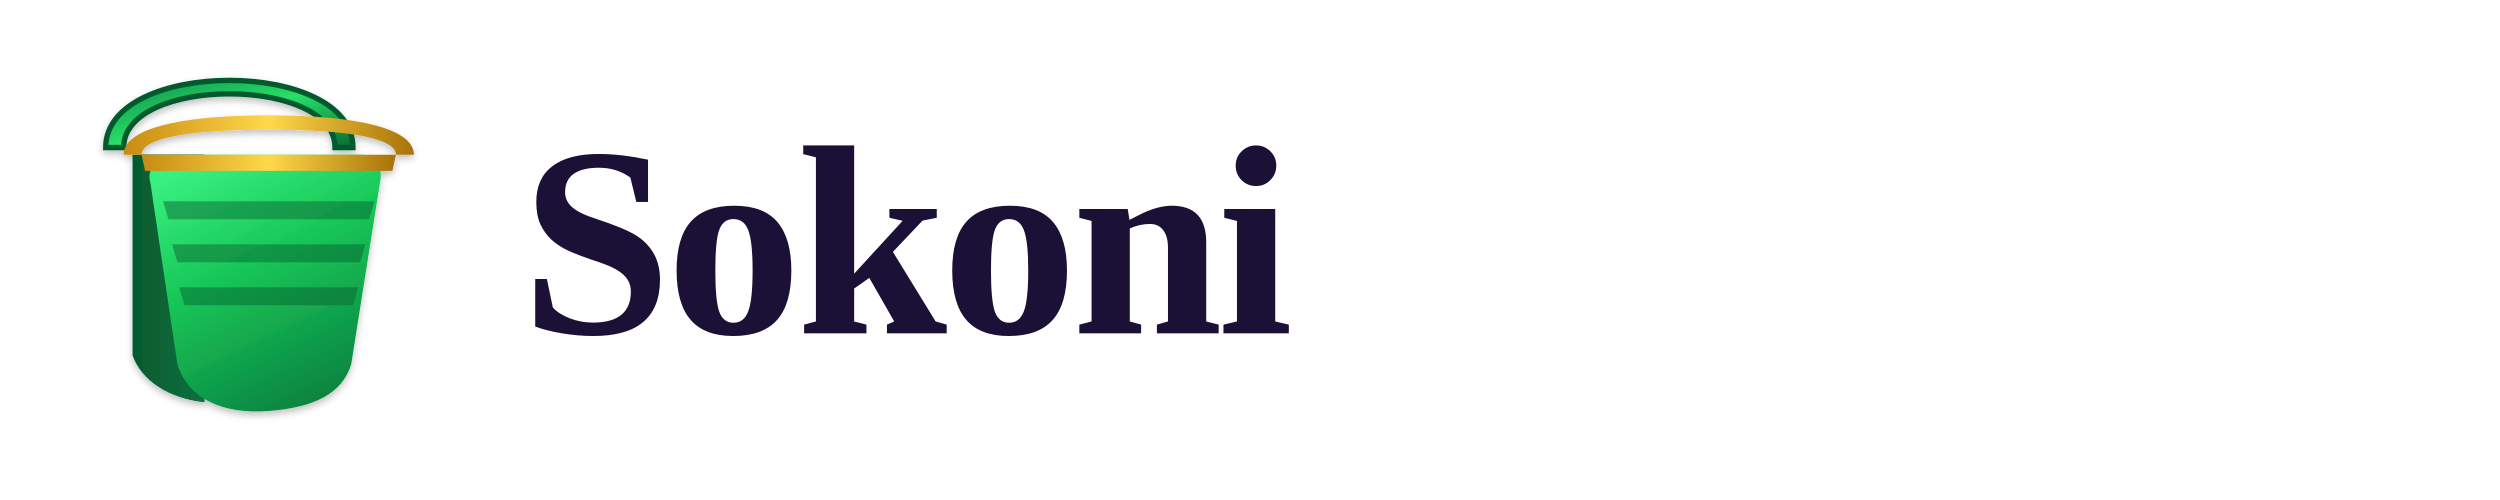
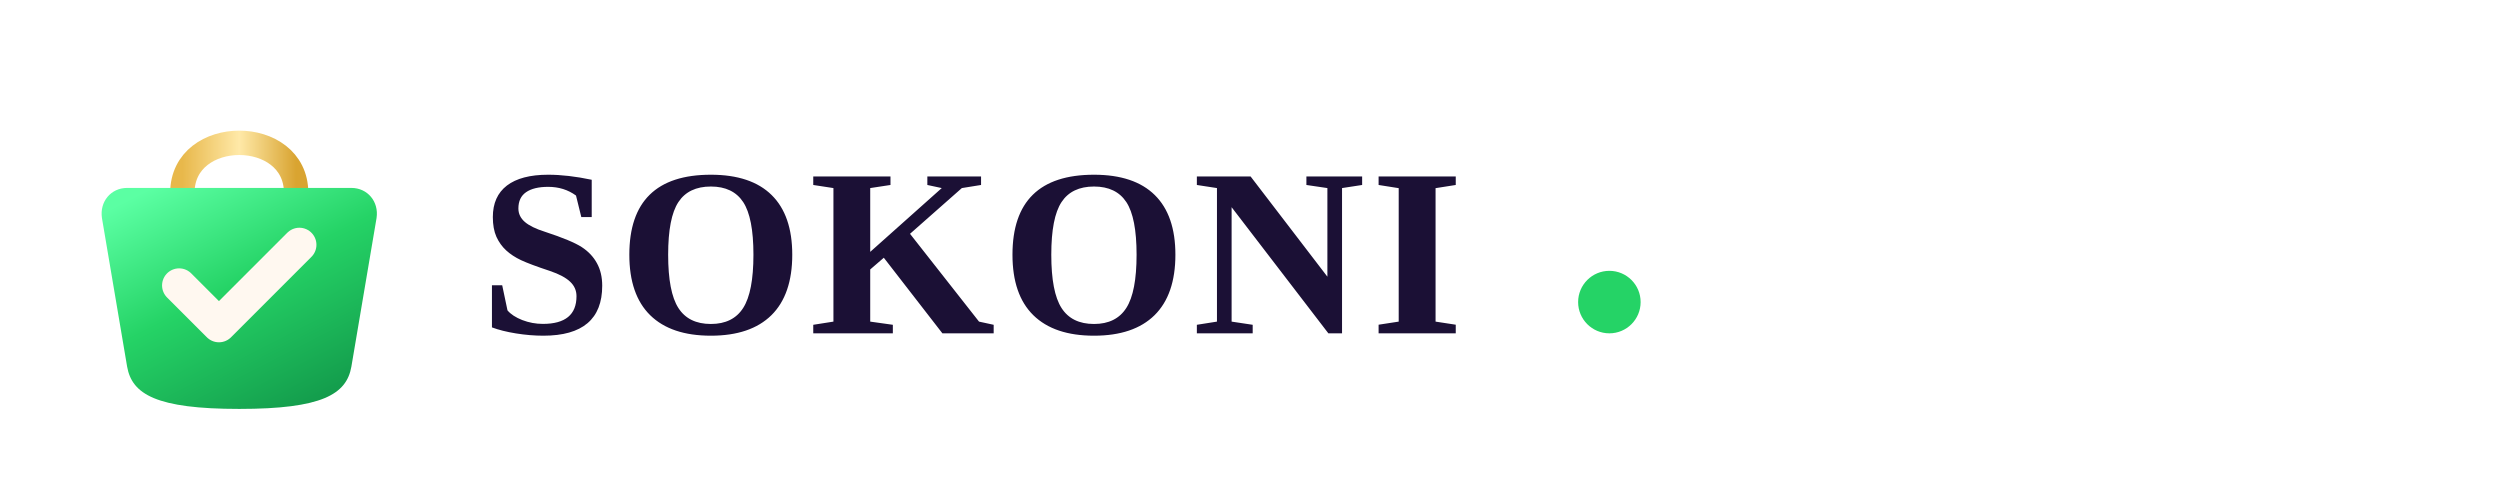
<svg xmlns="http://www.w3.org/2000/svg" viewBox="0 0 480 96" role="img" aria-label="Sokoni">
  <defs>
-     <linearGradient id="front" x1="28%" y1="0%" x2="72%" y2="100%">
-       <stop offset="0%" stop-color="#38F080" />
-       <stop offset="40%" stop-color="#18C858" />
-       <stop offset="100%" stop-color="#0A8040" />
+     <linearGradient id="bag" x1="18%" y1="0%" x2="82%" y2="100%">
+       <stop offset="0%" stop-color="#5BFFA3" />
+       <stop offset="45%" stop-color="#25D366" />
+       <stop offset="100%" stop-color="#12984A" />
    </linearGradient>
-     <linearGradient id="side" x1="0%" y1="50%" x2="100%" y2="50%">
-       <stop offset="0%" stop-color="#065A2E" />
-       <stop offset="100%" stop-color="#0A7040" />
+     <linearGradient id="grip" x1="0%" y1="0%" x2="100%" y2="0%">
+       <stop offset="0%" stop-color="#E8B84B" />
+       <stop offset="50%" stop-color="#FFE9A8" />
+       <stop offset="100%" stop-color="#D9A431" />
    </linearGradient>
-     <linearGradient id="gold" x1="0%" y1="50%" x2="100%" y2="50%">
-       <stop offset="0%" stop-color="#C88B12" />
-       <stop offset="50%" stop-color="#FFD84A" />
-       <stop offset="100%" stop-color="#A87208" />
-     </linearGradient>
-     <linearGradient id="handle" x1="0%" y1="0%" x2="100%" y2="100%">
-       <stop offset="0%" stop-color="#0C8848" />
-       <stop offset="50%" stop-color="#28E068" />
-       <stop offset="100%" stop-color="#066830" />
-     </linearGradient>
-     <filter id="drop">
-       <feDropShadow dx="0" dy="4" stdDeviation="4" flood-opacity="0.25" />
-     </filter>
  </defs>
-   <g transform="translate(0 -4) scale(0.172)" filter="url(#drop)">
-     <path fill="url(#handle)" stroke="#065A2E" stroke-width="6" d="M118 188 C118 88, 394 88, 394 188 L374 188 C374 108, 138 108, 138 188 Z" />
-     <path fill="#065A2E" d="M108 196 L148 196 L168 420 C168 448 188 468 228 472 L228 196 Z" />
-     <path fill="url(#side)" d="M148 196 L228 196 L228 472 C188 468 158 448 148 420 Z" />
-     <path fill="url(#front)" d="M228 196 L404 196 C420 196 428 210 424 228 L392 430 C382 462 352 478 300 482 C248 486 210 468 198 430 L168 228 C162 208 178 196 228 196 Z" />
-     <path fill="url(#gold)" d="M138 196 C138 168 196 152 300 152 C404 152 462 168 462 196 L442 196 C442 178 392 168 300 168 C208 168 158 178 158 196 Z" />
-     <path fill="url(#gold)" d="M158 196 L442 196 L438 214 L162 214 Z" />
-     <g fill="#065A2E" opacity="0.45">
-       <path d="M182 248 L418 248 L412 268 L188 268 Z" />
-       <path d="M192 296 L408 296 L402 316 L198 316 Z" />
-       <path d="M200 344 L400 344 L394 364 L206 364 Z" />
-     </g>
+   <g transform="translate(6 8) scale(0.156)">
+     <path d="M186 186 C186 104 326 104 326 186" fill="none" stroke="url(#grip)" stroke-width="30" stroke-linecap="round" />
+     <path fill="url(#bag)" d="M118 180 H394 C414 180 428 197 425 217 L394 400              C388 434 358 452 256 452 C154 452 124 434 118 400              L87 217 C84 197 98 180 118 180 Z" />
+     <path d="M182 300 L231 349 L330 250" fill="none" stroke="#FFF8F0" stroke-width="42" stroke-linecap="round" stroke-linejoin="round" />
  </g>
-   <text x="100" y="64" font-family="Georgia, 'Times New Roman', serif" font-size="52" font-weight="700" letter-spacing="-1" fill="#1B1035">Sokoni</text>
+   <text x="92" y="64" font-family="Georgia, 'Times New Roman', serif" font-size="46" font-weight="700" letter-spacing="1" fill="#1B1035">SOKONI</text>
+   <circle cx="309" cy="58" r="6" fill="#25D366" />
</svg>
